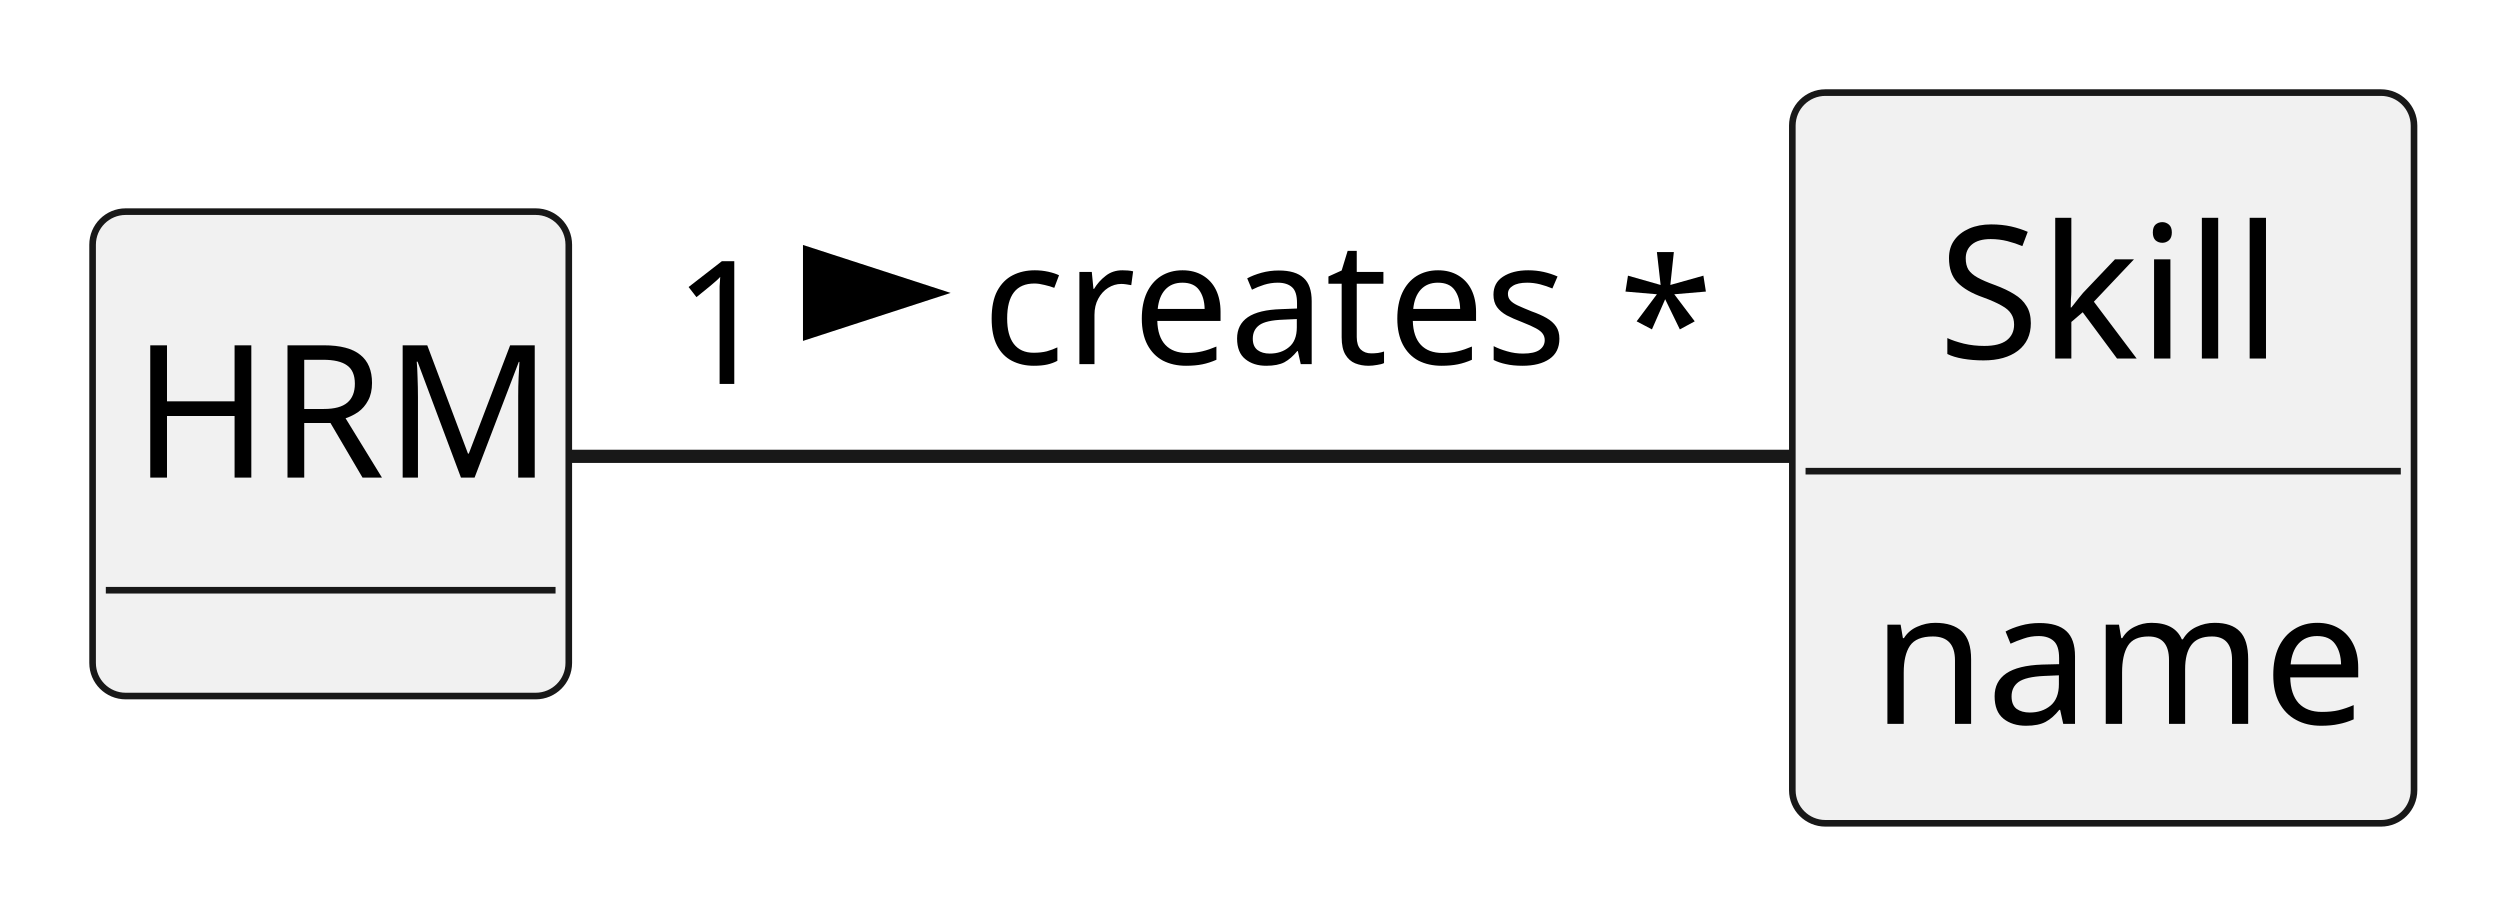
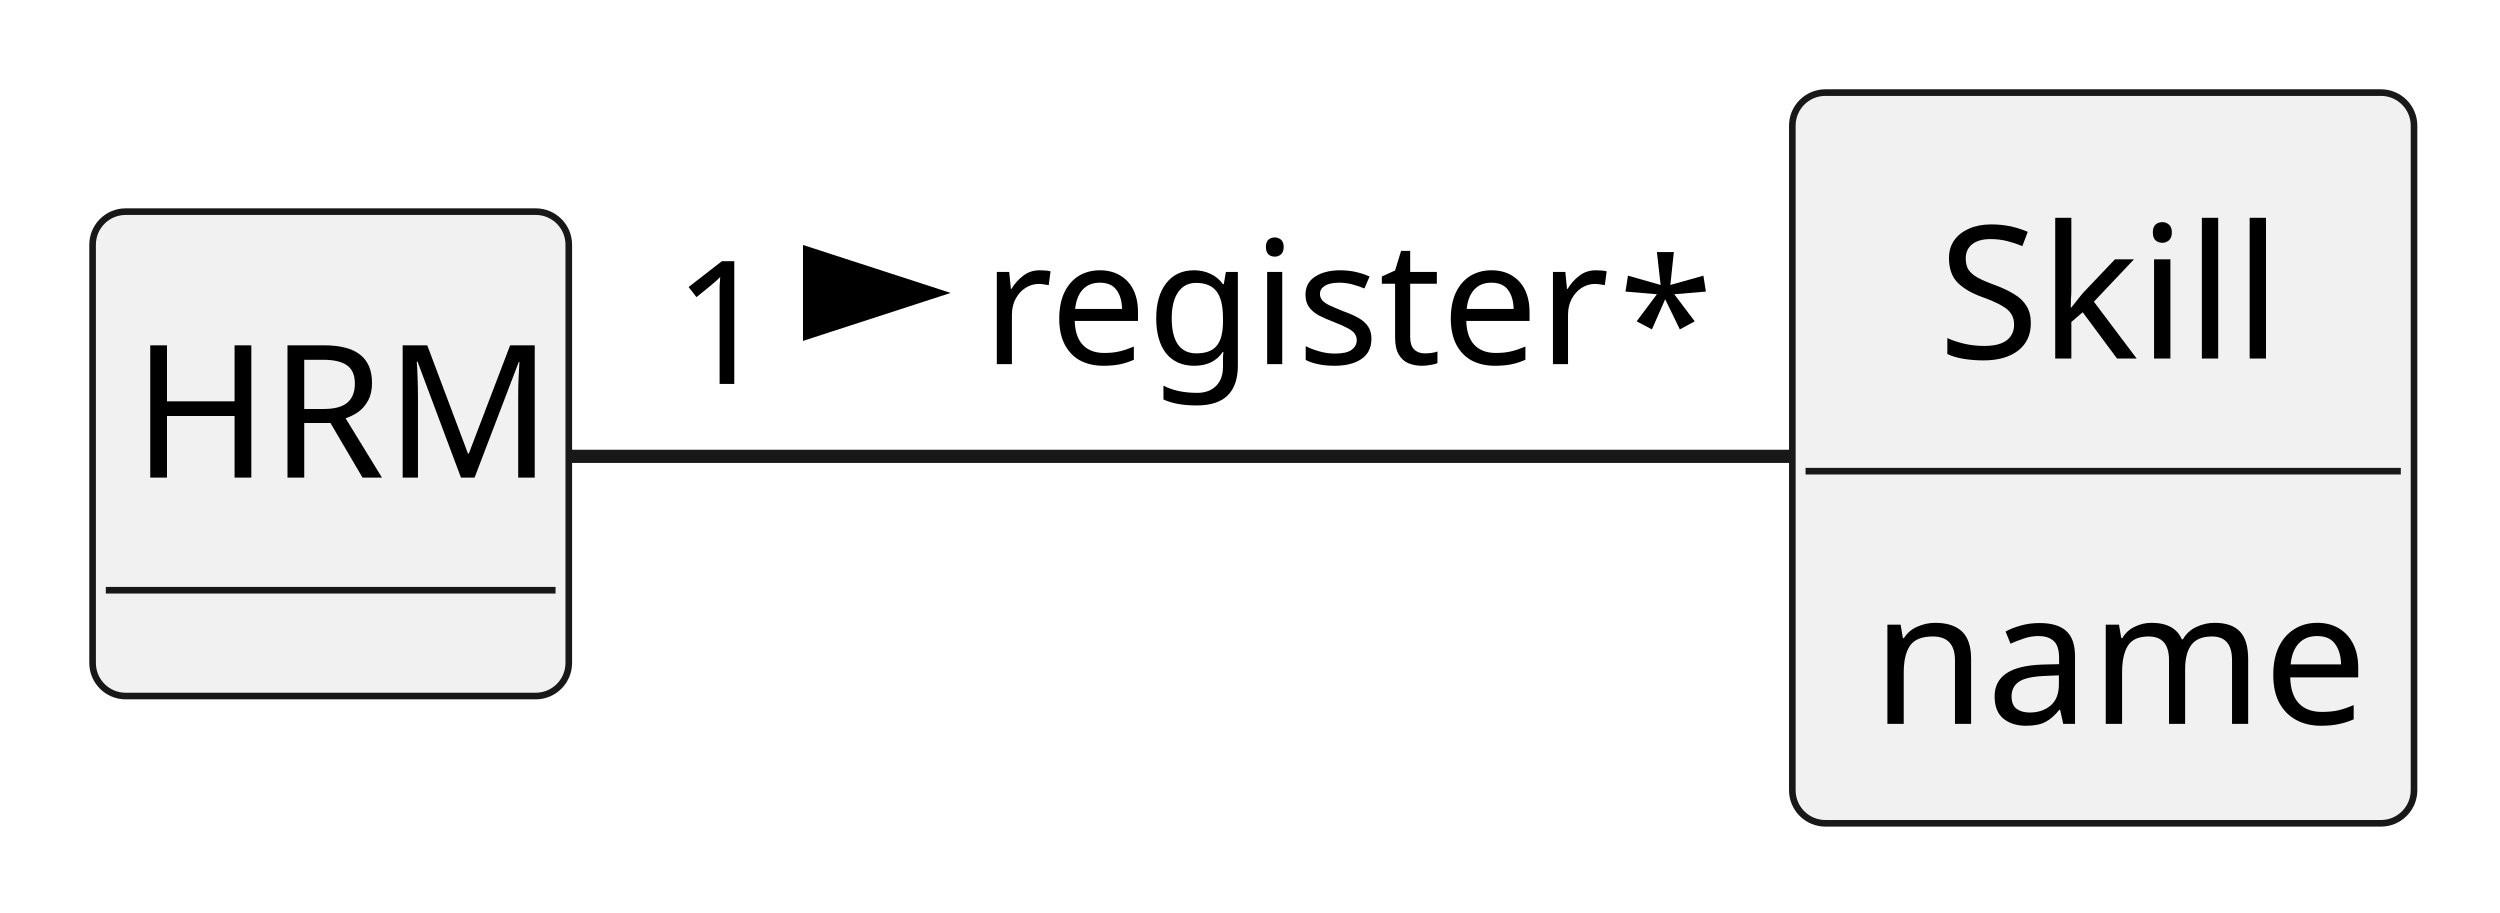
<svg xmlns="http://www.w3.org/2000/svg" contentStyleType="text/css" height="69px" preserveAspectRatio="none" style="width:189px;height:69px;background:#FFFFFF;" version="1.1" viewBox="0 0 189 69" width="189px" zoomAndPan="magnify">
  <defs />
  <g>
    <g id="elem_HRM">
      <rect codeLine="14" fill="#F1F1F1" height="36.621" id="HRM" rx="2.5" ry="2.5" style="stroke:#181818;stroke-width:0.5;" width="36" x="7" y="16" />
      <text fill="#000000" font-family="sans-serif" font-size="14" lengthAdjust="spacing" textLength="30" x="10" y="36.107">HRM</text>
      <line style="stroke:#181818;stroke-width:0.5;" x1="8" x2="42" y1="44.621" y2="44.621" />
    </g>
    <g id="elem_Skill">
      <rect codeLine="18" fill="#F1F1F1" height="55.242" id="Skill" rx="2.5" ry="2.5" style="stroke:#181818;stroke-width:0.5;" width="47" x="135.5" y="7" />
      <text fill="#000000" font-family="sans-serif" font-size="14" lengthAdjust="spacing" textLength="25" x="146.5" y="27.107">Skill</text>
      <line style="stroke:#181818;stroke-width:0.5;" x1="136.5" x2="181.5" y1="35.621" y2="35.621" />
      <text fill="#000000" font-family="sans-serif" font-size="14" lengthAdjust="spacing" textLength="35" x="141.5" y="54.728">name</text>
    </g>
    <g id="link_HRM_Skill">
      <path codeLine="27" d="M43.07,34.5 C66.93,34.5 109,34.5 135.36,34.5 " fill="none" id="HRM-Skill" style="stroke:#181818;stroke-width:1.0;" />
      <polygon fill="#000000" points="70.25,22.145,61.205,19.207,61.205,25.084,70.25,22.145" style="stroke:#000000;stroke-width:1.0;" />
-       <text fill="#000000" font-family="sans-serif" font-size="13" lengthAdjust="spacing" textLength="43" x="74.25" y="27.528">creates</text>
+       <text fill="#000000" font-family="sans-serif" font-size="13" lengthAdjust="spacing" textLength="43" x="74.25" y="27.528">register</text>
      <text fill="#000000" font-family="sans-serif" font-size="13" lengthAdjust="spacing" textLength="7" x="50.901" y="29.028">1</text>
      <text fill="#000000" font-family="sans-serif" font-size="13" lengthAdjust="spacing" textLength="5" x="122.355" y="28.933">*</text>
    </g>
  </g>
</svg>
